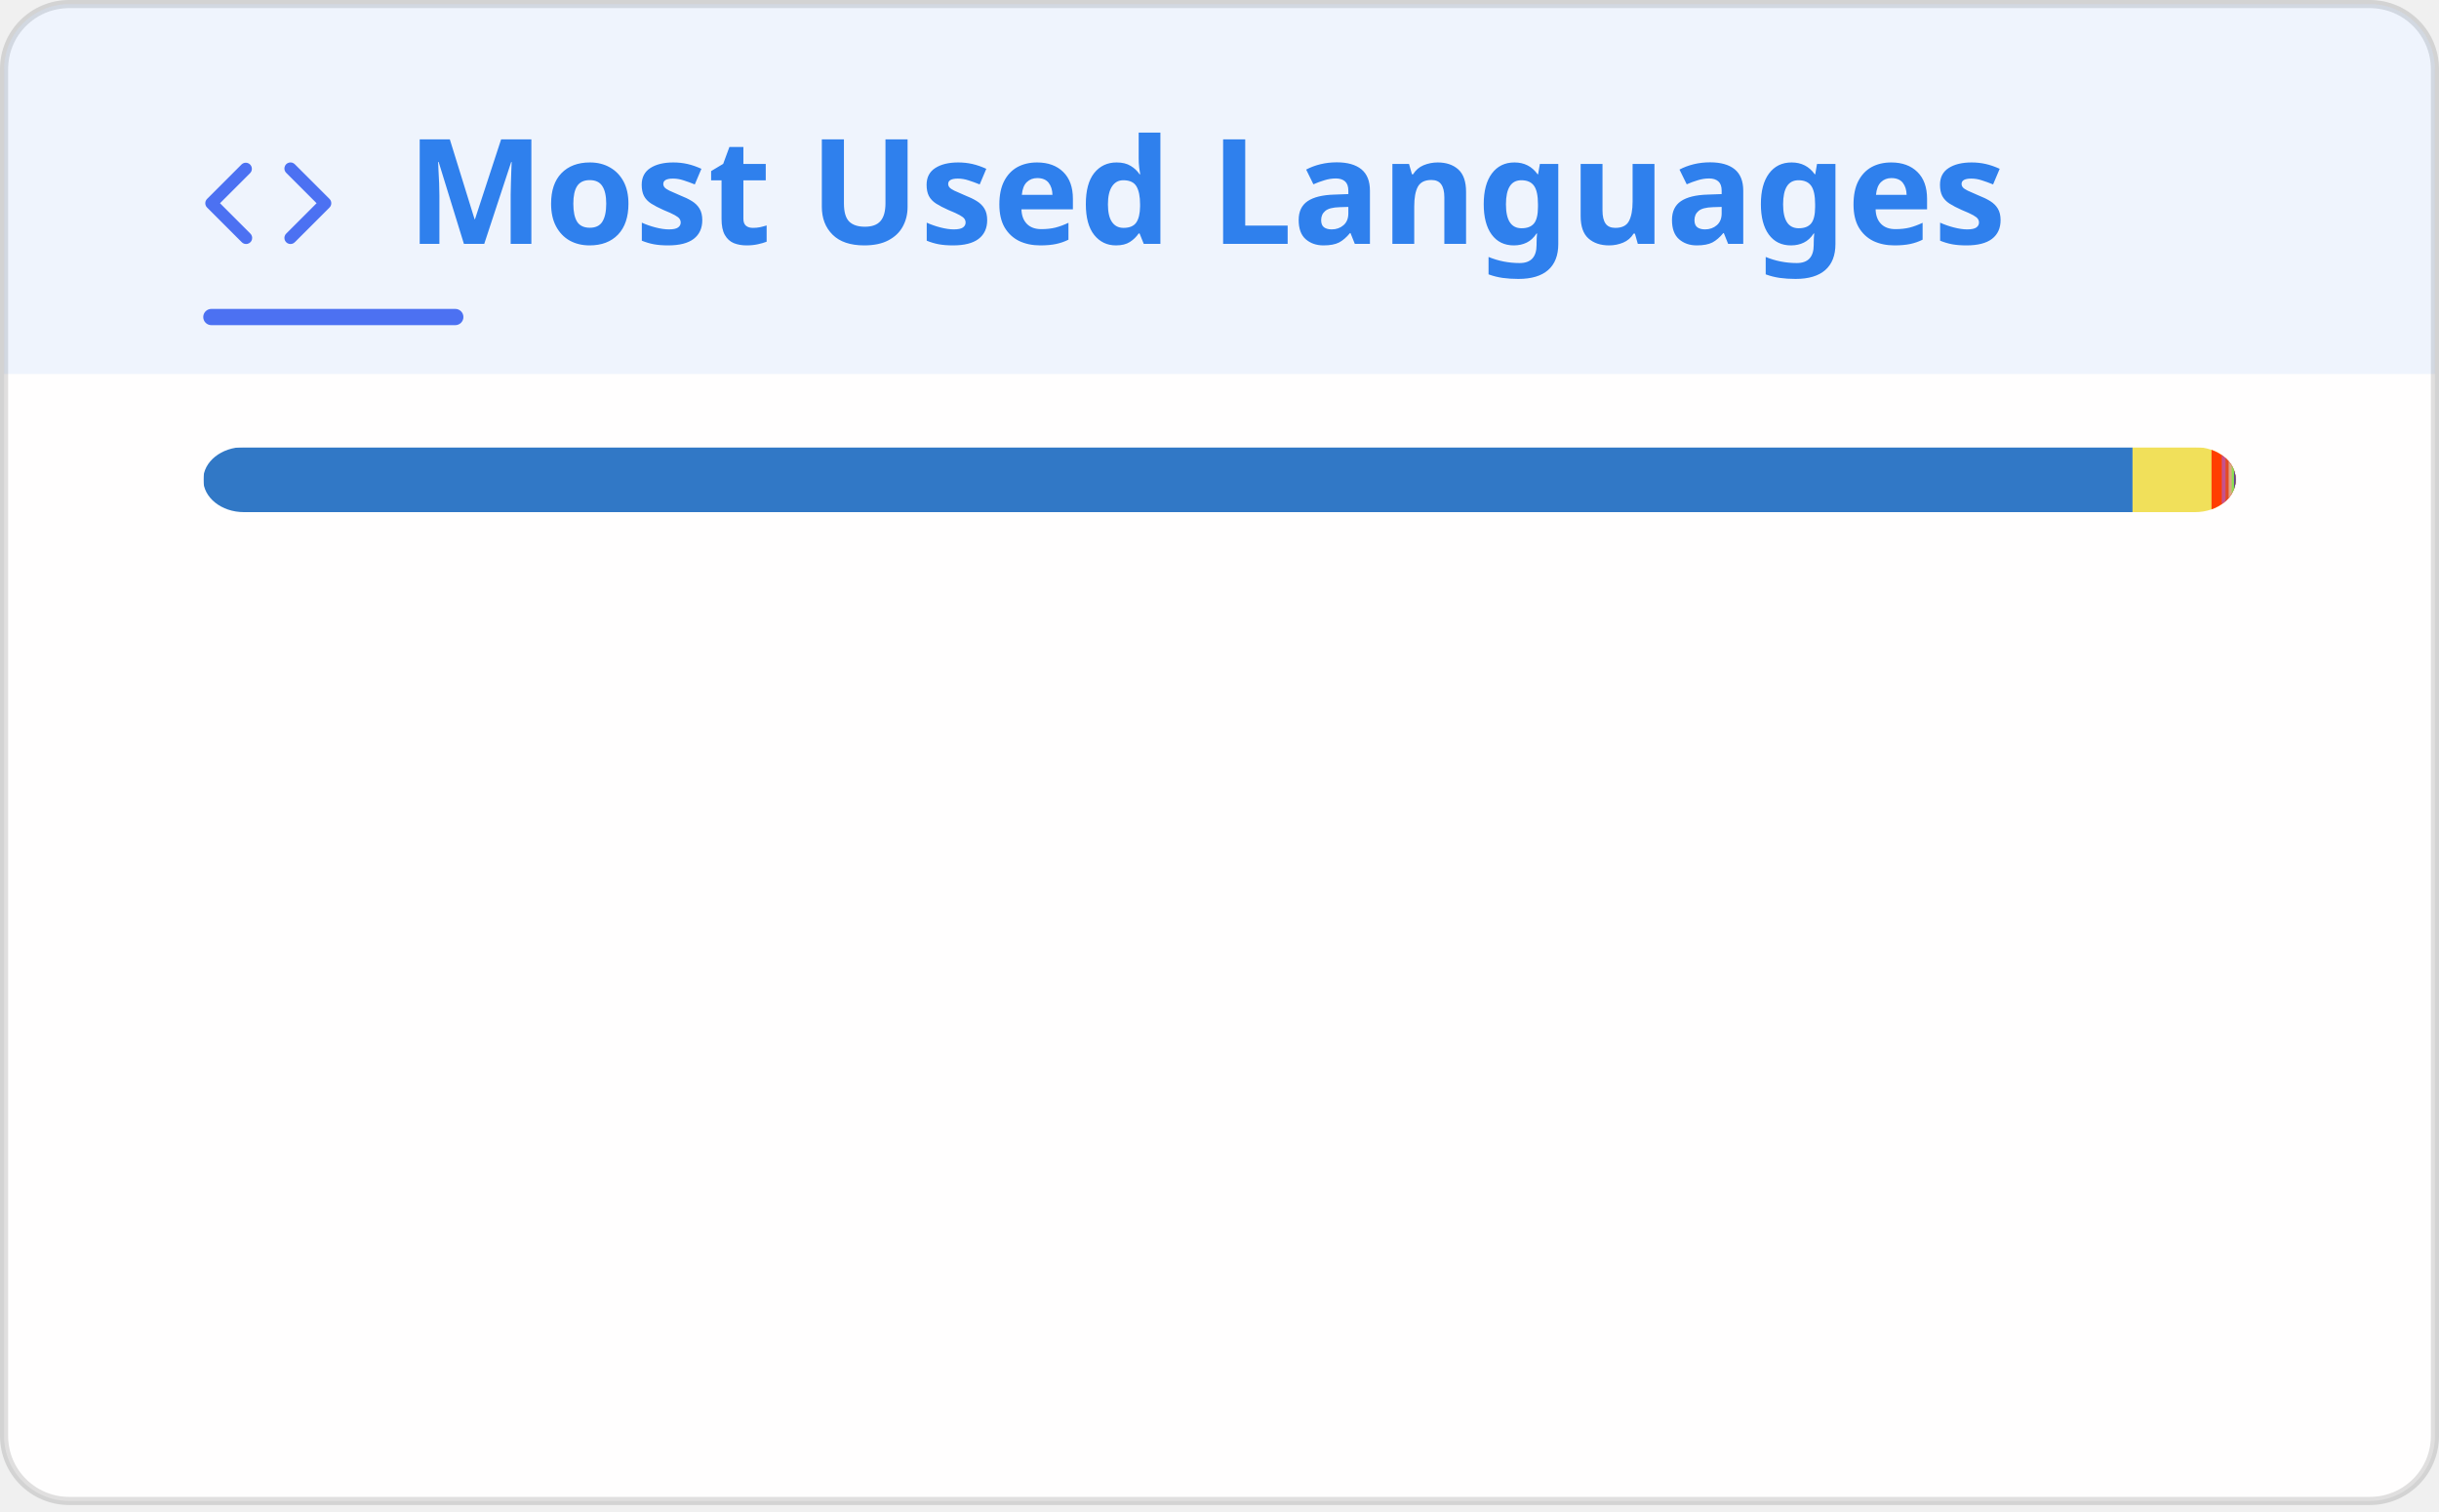
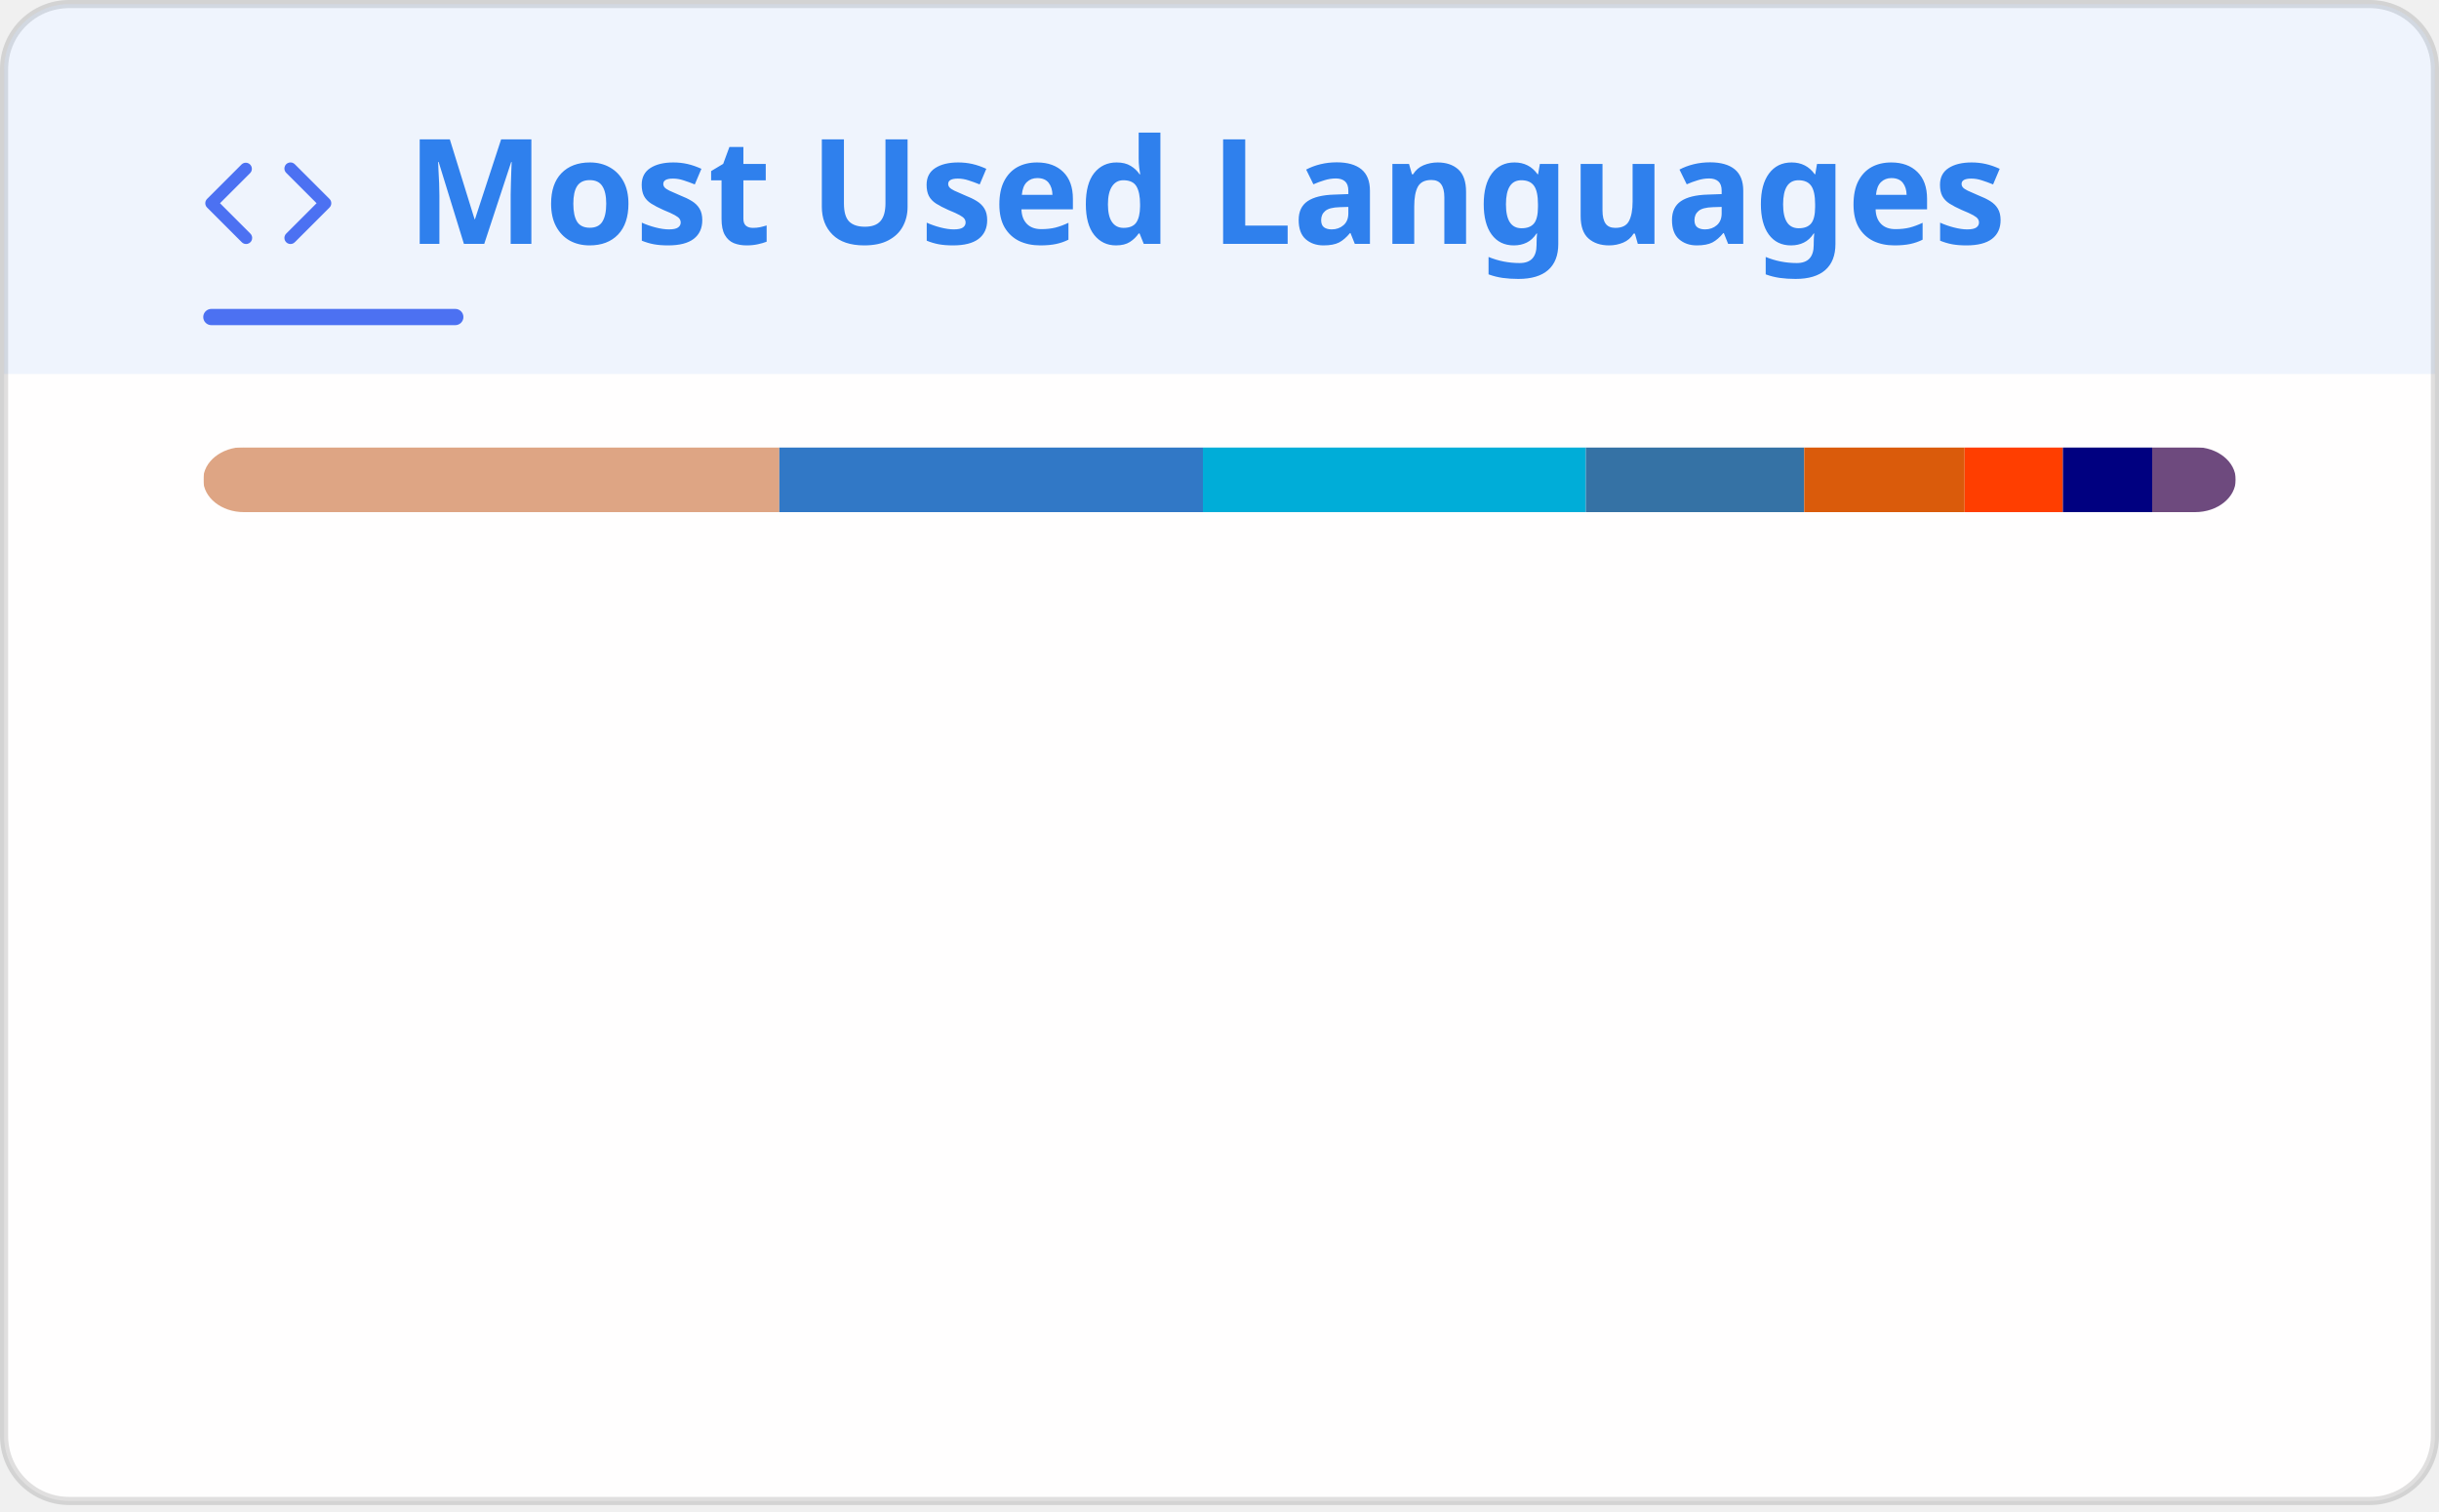
<svg xmlns="http://www.w3.org/2000/svg" width="300" height="186" viewBox="0 0 300 186" fill="none" role="img" aria-labelledby="title-id desc-id">
  <style>
    .header {
      font: 600 18px 'Segoe UI', Ubuntu, "Helvetica Neue", Sans-Serif;
      fill: #2f80ed;
      animation: fadeInAnimation 0.8s ease-in-out forwards;
    }
    /* The icon reads against the title rather than with it, so it keeps its own color. */
    .title-icon {
      fill: #4c71f2;
      animation: fadeInAnimation 0.8s ease-in-out forwards;
    }
    .title-accent {
      fill: #4c71f2;
      animation: fadeInAnimation 0.8s ease-in-out forwards;
    }
    .title-band {
      fill: #2f80ed;
      opacity: 0.08;
    }
    @supports(-moz-appearance: auto) {
      /* Selector detects Firefox */
      .header {
        font-size: 15.5px;
      }
    }
    @keyframes slideInAnimation {
      from {
        width: 0;
      }
      to {
        width: calc(100%-100px);
      }
    }
    @keyframes growWidthAnimation {
      from {
        width: 0;
      }
      to {
        width: 100%;
      }
    }
    .stat {
      font: 400 14px 'Segoe UI', Ubuntu, "Helvetica Neue", Sans-Serif;
      fill: #434d58;
    }
    @supports(-moz-appearance: auto) {
      /* Selector detects Firefox */
      .stat {
        font-size: 12px;
      }
    }
    .bold {
      font-weight: 600;
    }
    .lang-name {
      font: 400 11px 'Segoe UI', Ubuntu, "Helvetica Neue", Sans-Serif;
      fill: #434d58;
    }
    .stagger {
      opacity: 0;
      animation: fadeInAnimation 0.3s ease-in-out forwards;
    }
    #rect-mask rect {
      animation: slideInAnimation 1s ease-in-out forwards;
    }
    .lang-progress {
      animation: growWidthAnimation 0.6s ease-in-out forwards;
    }
    .progress-background {
      fill: #ddd;
    }
    /* Animations */
    @keyframes scaleInAnimation {
      from {
        transform: translate(-5px, 5px) scale(0);
      }
      to {
        transform: translate(-5px, 5px) scale(1);
      }
    }
    @keyframes fadeInAnimation {
      from {
        opacity: 0;
      }
      to {
        opacity: 1;
      }
    }
    @media (prefers-reduced-motion: reduce) {
      * {
        animation-duration: 0s !important;
        animation-delay: 0s !important;
      }
    }
  </style>
  <rect data-testid="card-bg" class="card-bg" x="0.5" y="0.5" rx="8" height="99%" stroke="#0000001f" width="299" fill="#fffefe" stroke-opacity="1" />
  <path data-testid="title-band" class="title-band" d="M0.5 8.5a8 8 0 0 1 8 -8h283a8 8 0 0 1 8 8v37.5h-299z" />
  <g data-testid="card-title" transform="translate(25, 30)">
    <g>
      <svg class="title-icon" x="0" y="-13" viewBox="0 0 16 16" version="1.1" width="16" height="16">
        <path d="M4.72 3.22a.75.75 0 0 1 1.06 1.06L2.06 8l3.72 3.72a.75.75 0 1 1-1.06 1.06L.47 8.53a.75.75 0 0 1 0-1.06Zm6.56 0a.75.75 0 1 0-1.06 1.06L13.94 8l-3.72 3.72a.75.75 0 1 0 1.06 1.06l4.25-4.25a.75.75 0 0 0 0-1.06Z" />
      </svg>
    </g>
    <g transform="translate(25, 0)">
      <text x="0" y="0" class="header" data-testid="header">Most Used Languages</text>
    </g>
    <rect data-testid="title-accent" class="title-accent" x="0" y="8" width="32" height="2" rx="1" />
  </g>
  <g data-testid="main-card-body" transform="translate(0, 55)">
    <svg data-testid="lang-items" x="25">
      <mask id="rect-mask">
        <rect x="0" y="0" width="250" height="8" fill="white" rx="5" />
      </mask>
-       <rect mask="url(#rect-mask)" data-testid="lang-progress" x="0" y="0" width="237.31" height="8" fill="#3178c6" />
-       <rect mask="url(#rect-mask)" data-testid="lang-progress" x="237.31" y="0" width="19.71" height="8" fill="#f1e05a" />
-       <rect mask="url(#rect-mask)" data-testid="lang-progress" x="247.02" y="0" width="11.26" height="8" fill="#ff3e00" />
-       <rect mask="url(#rect-mask)" data-testid="lang-progress" x="248.28" y="0" width="10.46" height="8" fill="#c6538c" />
-       <rect mask="url(#rect-mask)" data-testid="lang-progress" x="248.74" y="0" width="10.39" height="8" fill="#e34c26" />
-       <rect mask="url(#rect-mask)" data-testid="lang-progress" x="249.13" y="0" width="10.38" height="8" fill="#dea584" />
-       <rect mask="url(#rect-mask)" data-testid="lang-progress" x="249.51" y="0" width="10.28" height="8" fill="#89e051" />
-       <rect mask="url(#rect-mask)" data-testid="lang-progress" x="249.79" y="0" width="10.21" height="8" fill="#663399" />
+       <rect mask="url(#rect-mask)" data-testid="lang-progress" x="0" y="0" width="70.86" height="8" fill="#dea584" />
+       <rect mask="url(#rect-mask)" data-testid="lang-progress" x="70.86" y="0" width="52.1" height="8" fill="#3178c6" />
+       <rect mask="url(#rect-mask)" data-testid="lang-progress" x="122.96" y="0" width="47.1" height="8" fill="#00ADD8" />
+       <rect mask="url(#rect-mask)" data-testid="lang-progress" x="170.06" y="0" width="26.86" height="8" fill="#3572A5" />
+       <rect mask="url(#rect-mask)" data-testid="lang-progress" x="196.92" y="0" width="19.73" height="8" fill="#DA5B0B" />
+       <rect mask="url(#rect-mask)" data-testid="lang-progress" x="216.65" y="0" width="12.09" height="8" fill="#ff3e00" />
+       <rect mask="url(#rect-mask)" data-testid="lang-progress" x="228.74" y="0" width="10.98" height="8" fill="#000080" />
+       <rect mask="url(#rect-mask)" data-testid="lang-progress" x="239.72" y="0" width="10.28" height="8" fill="#6e4a7e" />
      <g transform="translate(0, 25)">
        <g>
          <g>
            <g class="stagger" style="animation-delay: 450ms">
-               <circle cx="5" cy="6" r="5" fill="#3178c6" />
-               <text data-testid="lang-name" x="15" y="10" class="lang-name">TypeScript 94.92%</text>
+               <circle cx="5" cy="6" r="5" fill="#dea584" />
+               <text data-testid="lang-name" x="15" y="10" class="lang-name">Rust 28.34%</text>
            </g>
          </g>
          <g transform="translate(0, 25)">
            <g class="stagger" style="animation-delay: 600ms">
-               <circle cx="5" cy="6" r="5" fill="#f1e05a" />
-               <text data-testid="lang-name" x="15" y="10" class="lang-name">JavaScript 3.89%</text>
+               <circle cx="5" cy="6" r="5" fill="#3178c6" />
+               <text data-testid="lang-name" x="15" y="10" class="lang-name">TypeScript 20.84%</text>
            </g>
          </g>
          <g transform="translate(0, 50)">
            <g class="stagger" style="animation-delay: 750ms">
-               <circle cx="5" cy="6" r="5" fill="#ff3e00" />
-               <text data-testid="lang-name" x="15" y="10" class="lang-name">Svelte 0.50%</text>
+               <circle cx="5" cy="6" r="5" fill="#00ADD8" />
+               <text data-testid="lang-name" x="15" y="10" class="lang-name">Go 18.84%</text>
            </g>
          </g>
          <g transform="translate(0, 75)">
            <g class="stagger" style="animation-delay: 900ms">
-               <circle cx="5" cy="6" r="5" fill="#c6538c" />
-               <text data-testid="lang-name" x="15" y="10" class="lang-name">SCSS 0.19%</text>
+               <circle cx="5" cy="6" r="5" fill="#3572A5" />
+               <text data-testid="lang-name" x="15" y="10" class="lang-name">Python 10.74%</text>
            </g>
          </g>
        </g>
        <g transform="translate(150, 0)">
          <g>
            <g class="stagger" style="animation-delay: 450ms">
-               <circle cx="5" cy="6" r="5" fill="#e34c26" />
-               <text data-testid="lang-name" x="15" y="10" class="lang-name">HTML 0.15%</text>
+               <circle cx="5" cy="6" r="5" fill="#DA5B0B" />
+               <text data-testid="lang-name" x="15" y="10" class="lang-name">Jupyter Notebook 7.89%</text>
            </g>
          </g>
          <g transform="translate(0, 25)">
            <g class="stagger" style="animation-delay: 600ms">
-               <circle cx="5" cy="6" r="5" fill="#dea584" />
-               <text data-testid="lang-name" x="15" y="10" class="lang-name">Rust 0.15%</text>
+               <circle cx="5" cy="6" r="5" fill="#ff3e00" />
+               <text data-testid="lang-name" x="15" y="10" class="lang-name">Svelte 4.84%</text>
            </g>
          </g>
          <g transform="translate(0, 50)">
            <g class="stagger" style="animation-delay: 750ms">
-               <circle cx="5" cy="6" r="5" fill="#89e051" />
-               <text data-testid="lang-name" x="15" y="10" class="lang-name">Shell 0.11%</text>
+               <circle cx="5" cy="6" r="5" fill="#000080" />
+               <text data-testid="lang-name" x="15" y="10" class="lang-name">Lua 4.39%</text>
            </g>
          </g>
          <g transform="translate(0, 75)">
            <g class="stagger" style="animation-delay: 900ms">
-               <circle cx="5" cy="6" r="5" fill="#663399" />
-               <text data-testid="lang-name" x="15" y="10" class="lang-name">CSS 0.08%</text>
+               <circle cx="5" cy="6" r="5" fill="#6e4a7e" />
+               <text data-testid="lang-name" x="15" y="10" class="lang-name">Elixir 4.11%</text>
            </g>
          </g>
        </g>
      </g>
    </svg>
  </g>
</svg>
